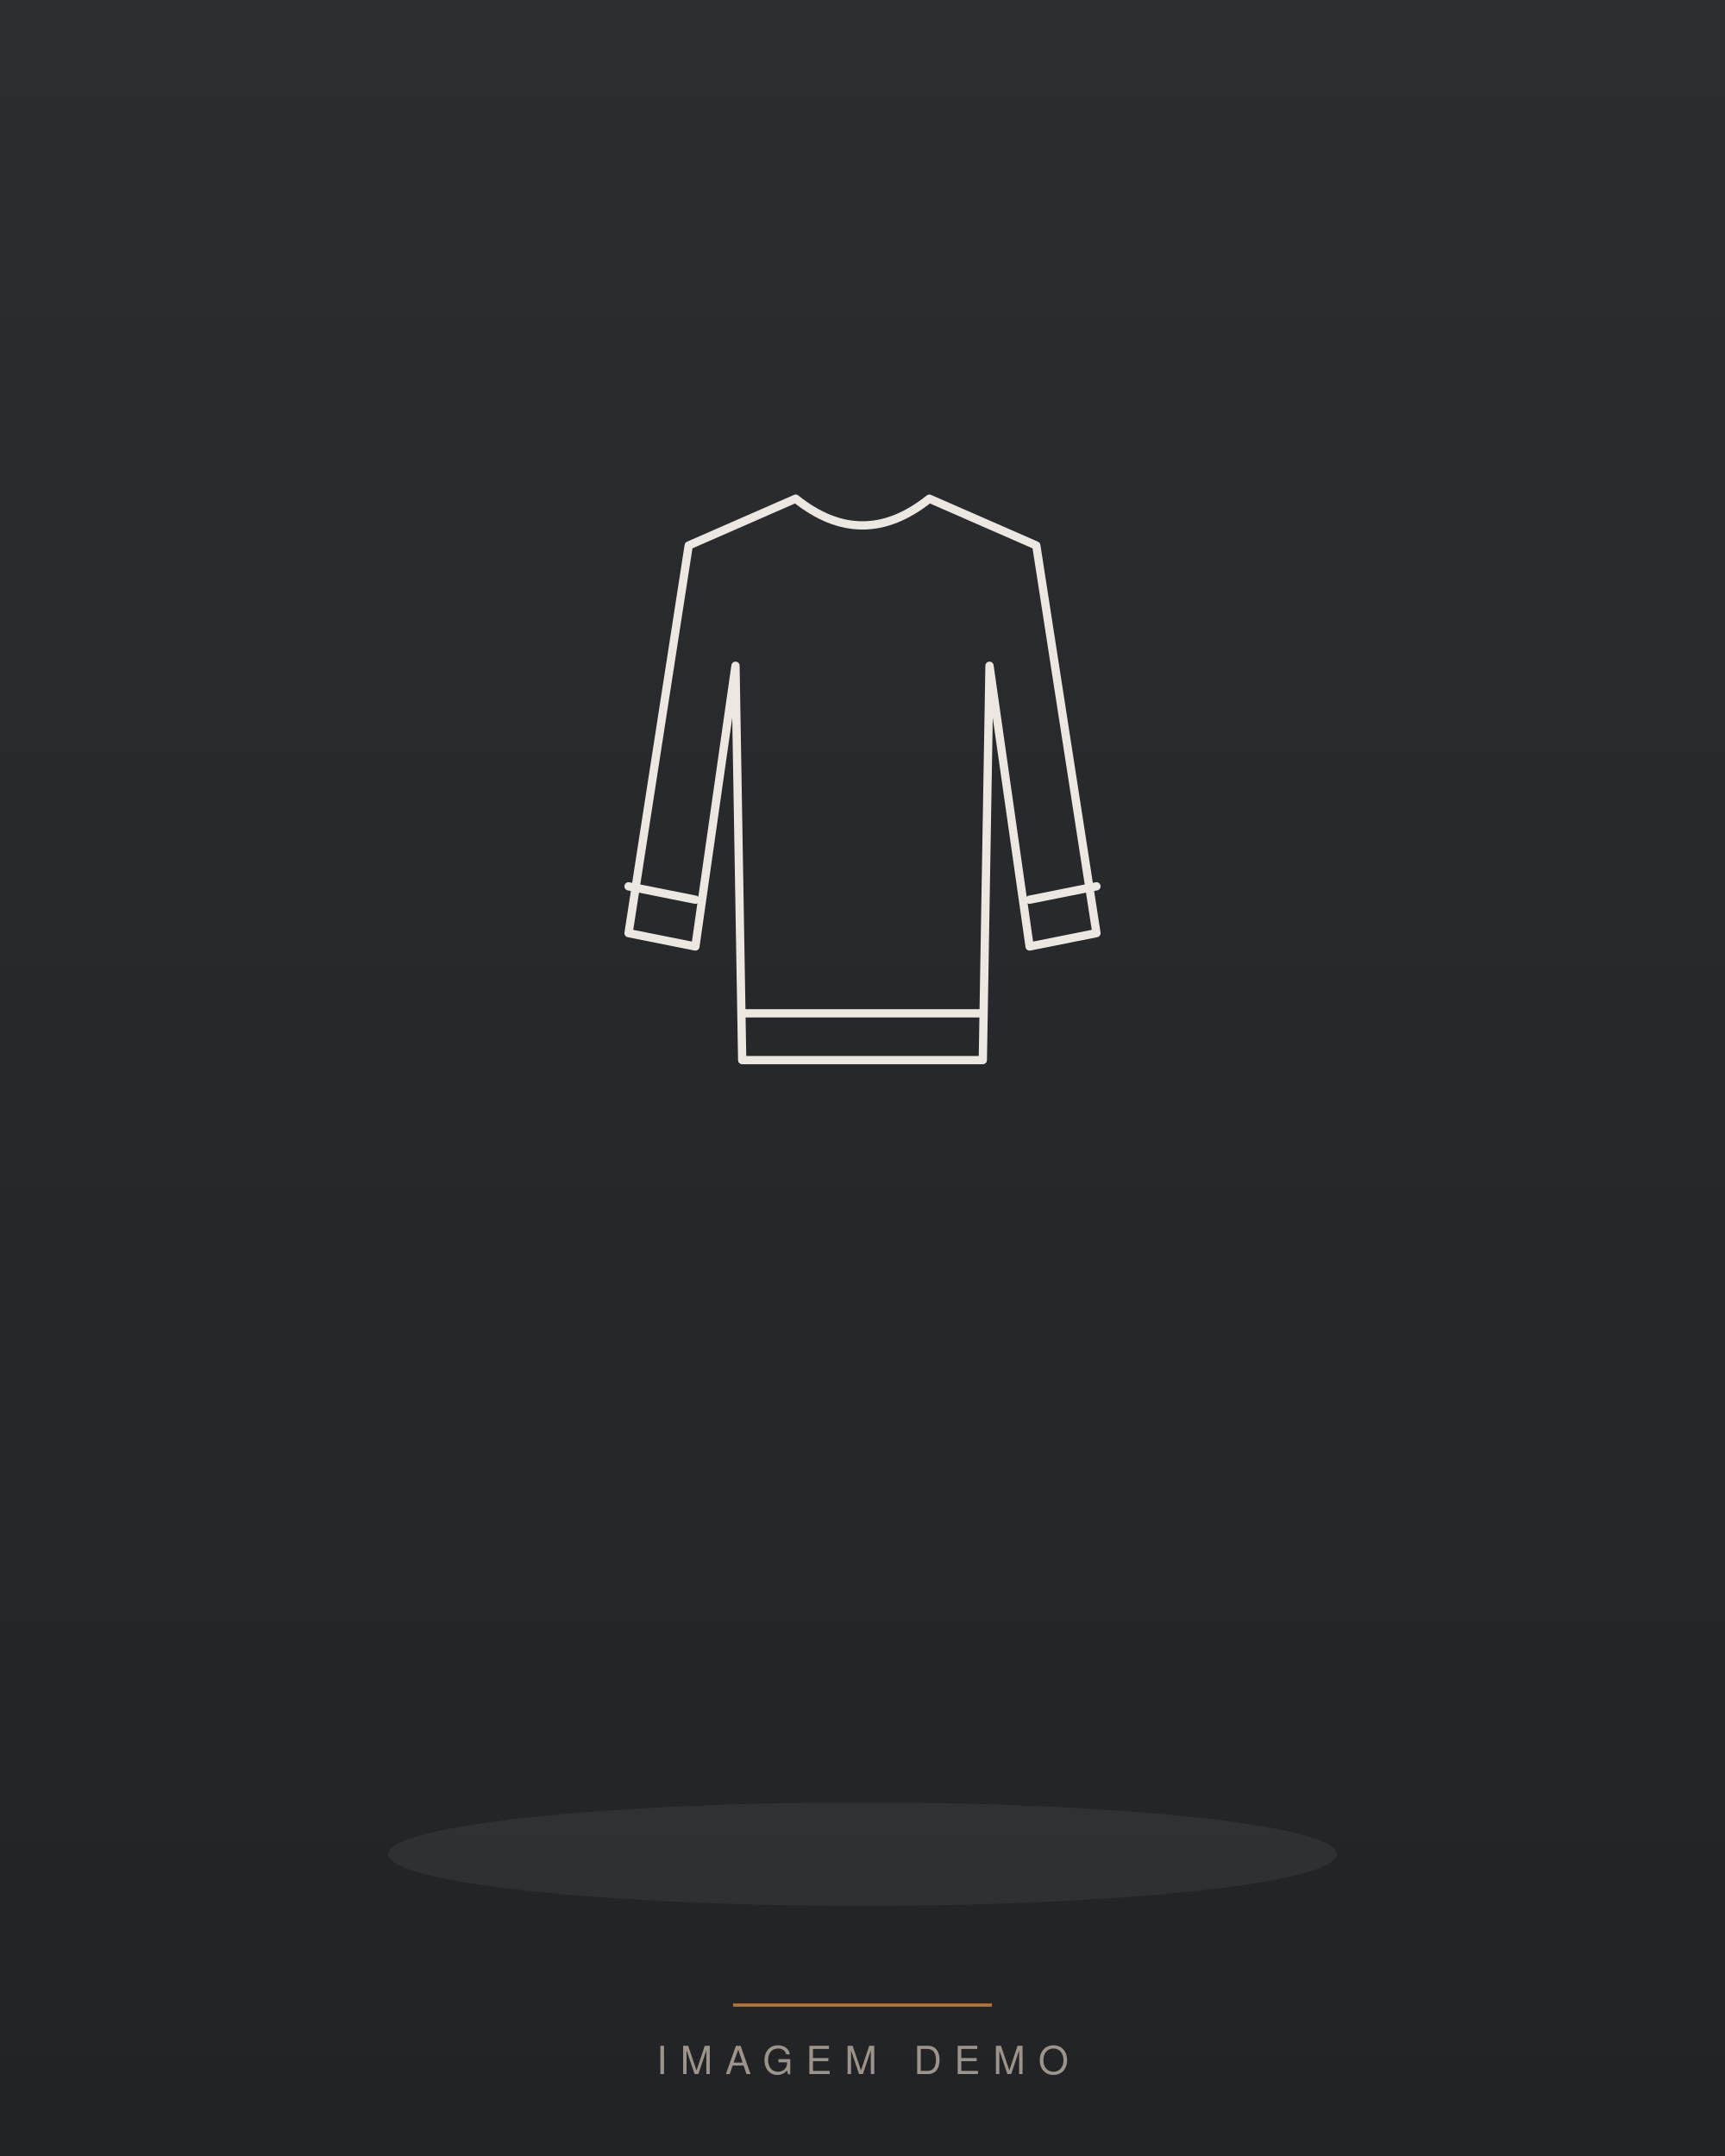
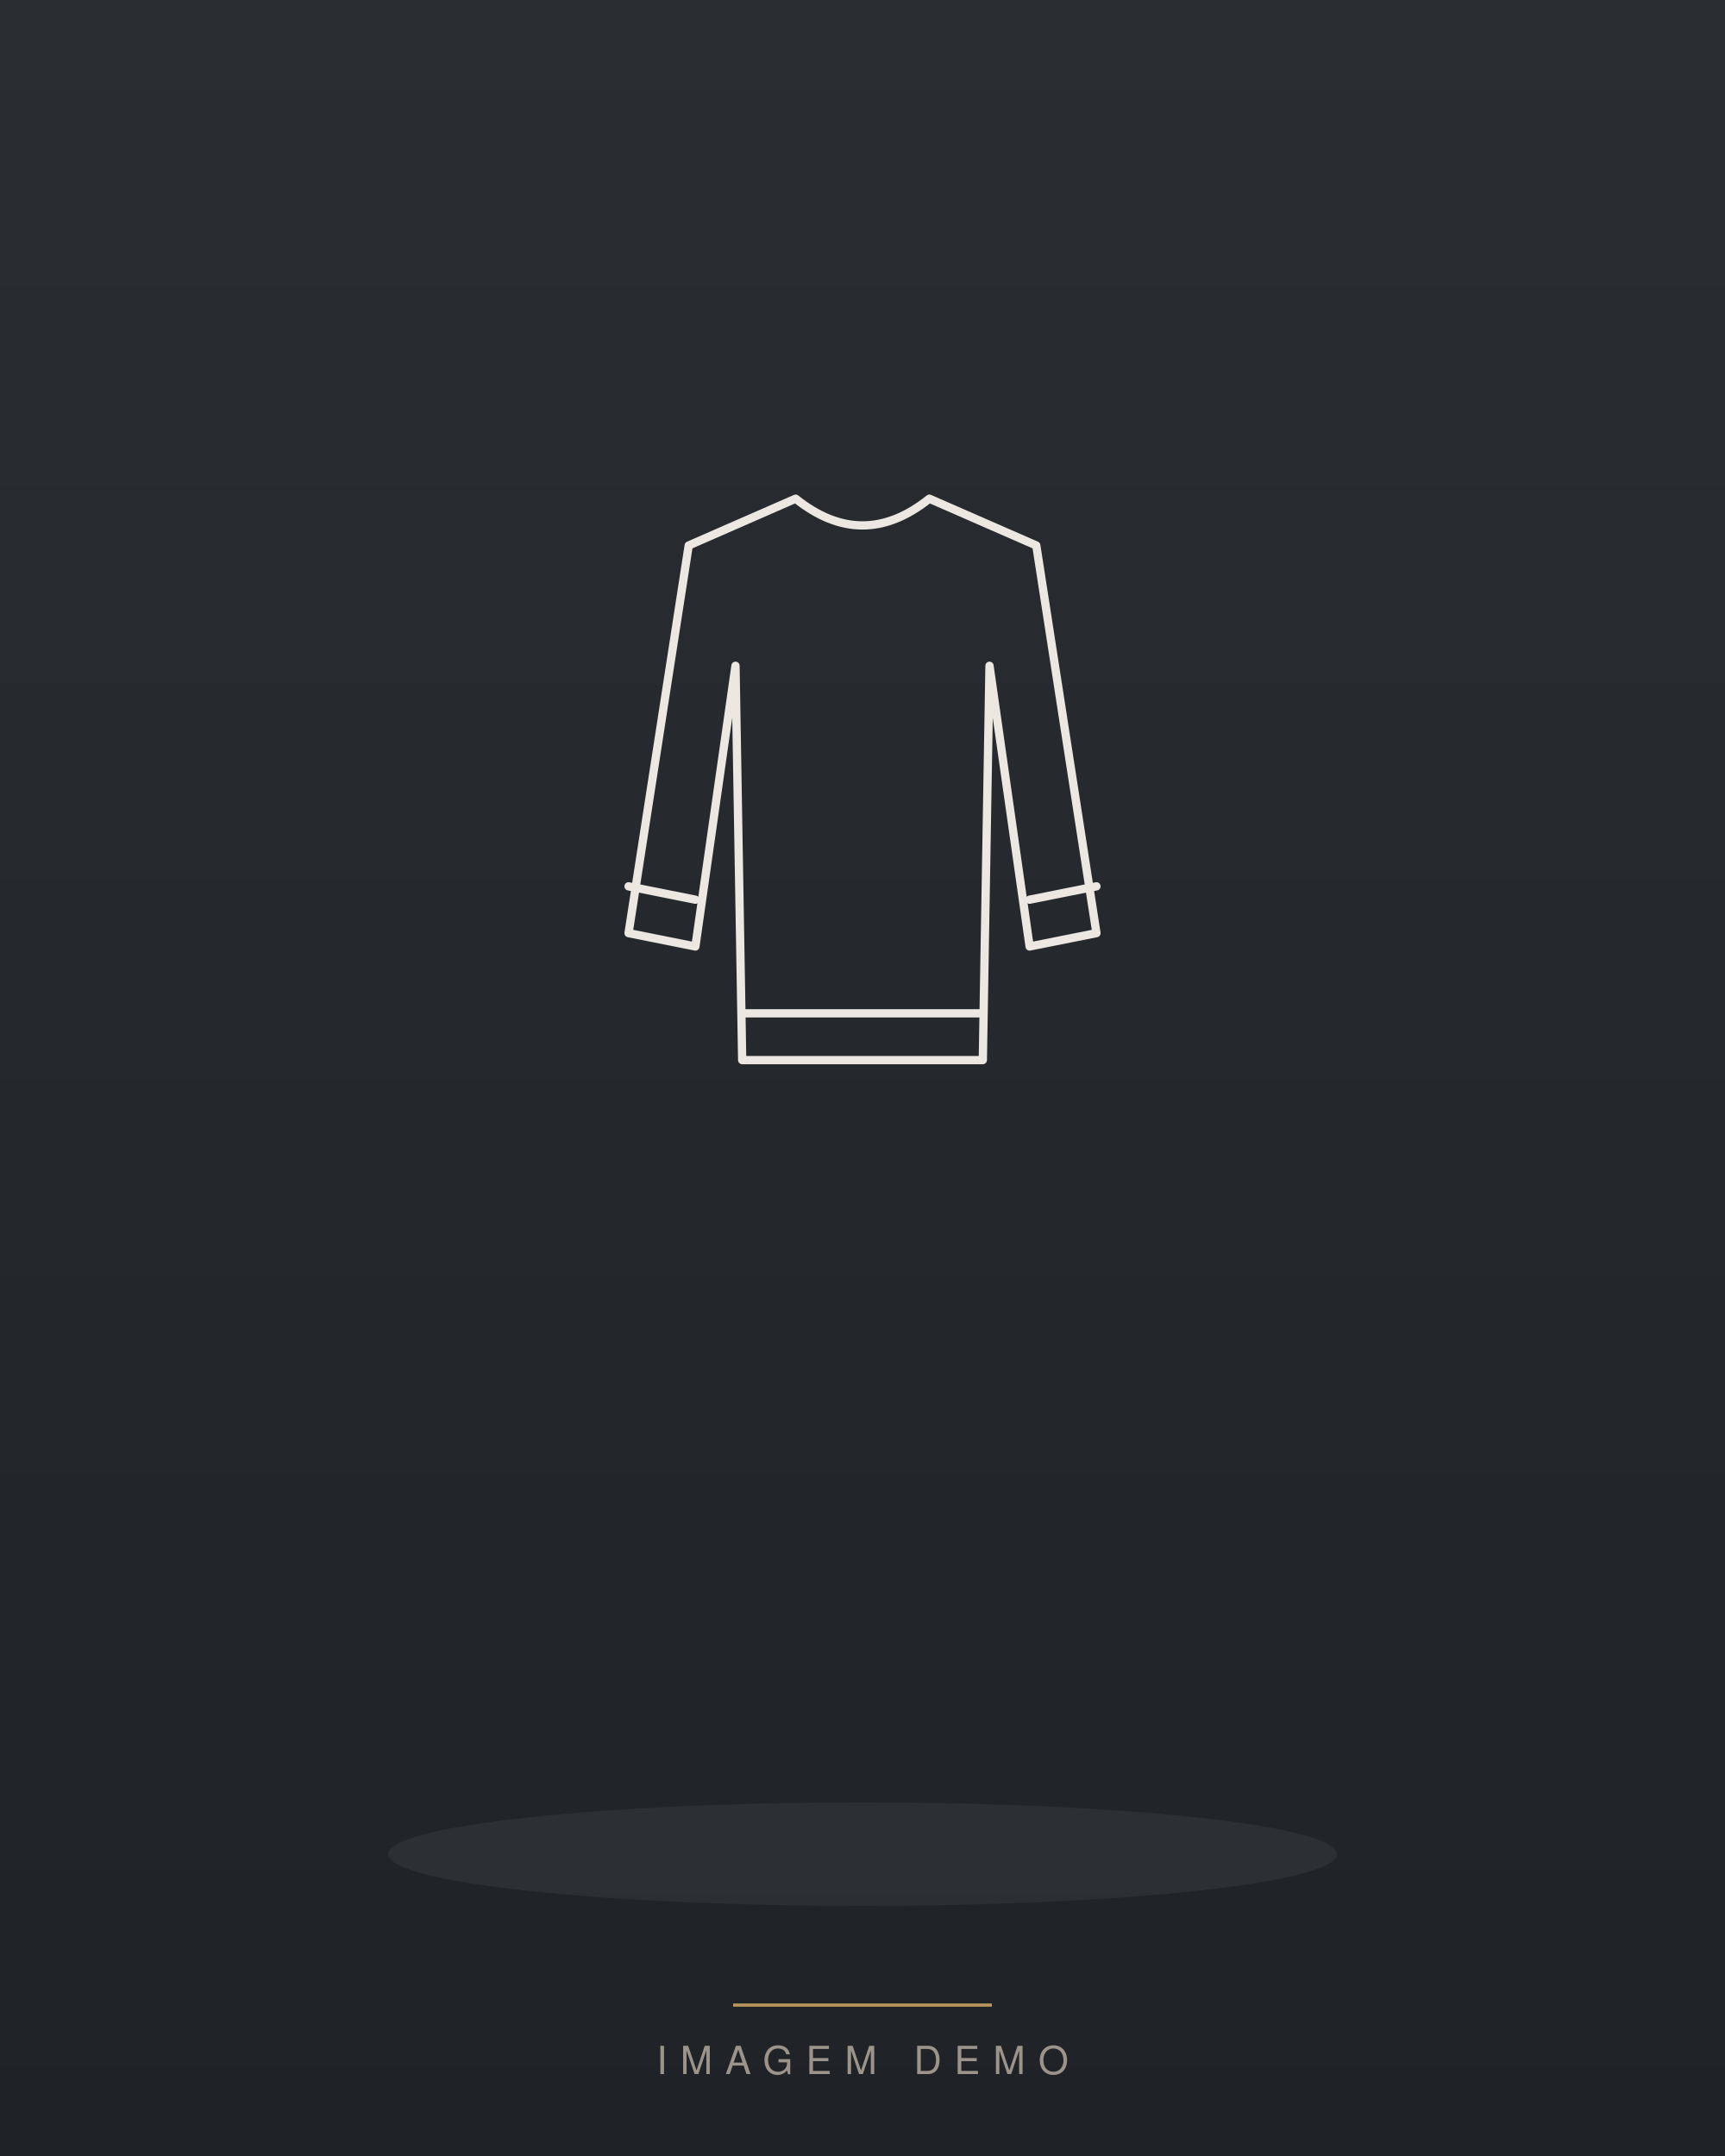
<svg xmlns="http://www.w3.org/2000/svg" viewBox="0 0 800 1000" width="800" height="1000">
  <defs>
    <linearGradient id="g" x1="0" y1="0" x2="0" y2="1">
-       <stop offset="0" stop-color="#2C2D30" />
-       <stop offset="1" stop-color="#222326" />
+       <stop offset="0" stop-color="#2A2D32" />
+       <stop offset="1" stop-color="#1F2226" />
    </linearGradient>
  </defs>
  <rect width="800" height="1000" fill="url(#g)" />
  <ellipse cx="400" cy="860" rx="220" ry="24" fill="#ECE7E1" opacity="0.06" />
  <g transform="translate(245 160) scale(1.55)" fill="none" stroke="#ECE7E1" stroke-width="2.477" stroke-linecap="round" stroke-linejoin="round">
    <path d="M80 46 Q100 62 120 46 L152 60 L170 176 L150 180 L138 96 L136 214 L64 214 L62 96 L50 180 L30 176 L48 60 Z" />
    <path d="M64 200 L136 200" />
    <path d="M150 166 L170 162 M30 162 L50 166" />
  </g>
-   <line x1="340" y1="930" x2="460" y2="930" stroke="#B87333" stroke-width="1.5" />
+   <line x1="340" y1="930" x2="460" y2="930" stroke="#B8955C" stroke-width="1.5" />
  <text x="400" y="962" text-anchor="middle" font-family="Helvetica, Arial, sans-serif" font-size="18" letter-spacing="6" fill="#9C948A">IMAGEM DEMO</text>
</svg>
